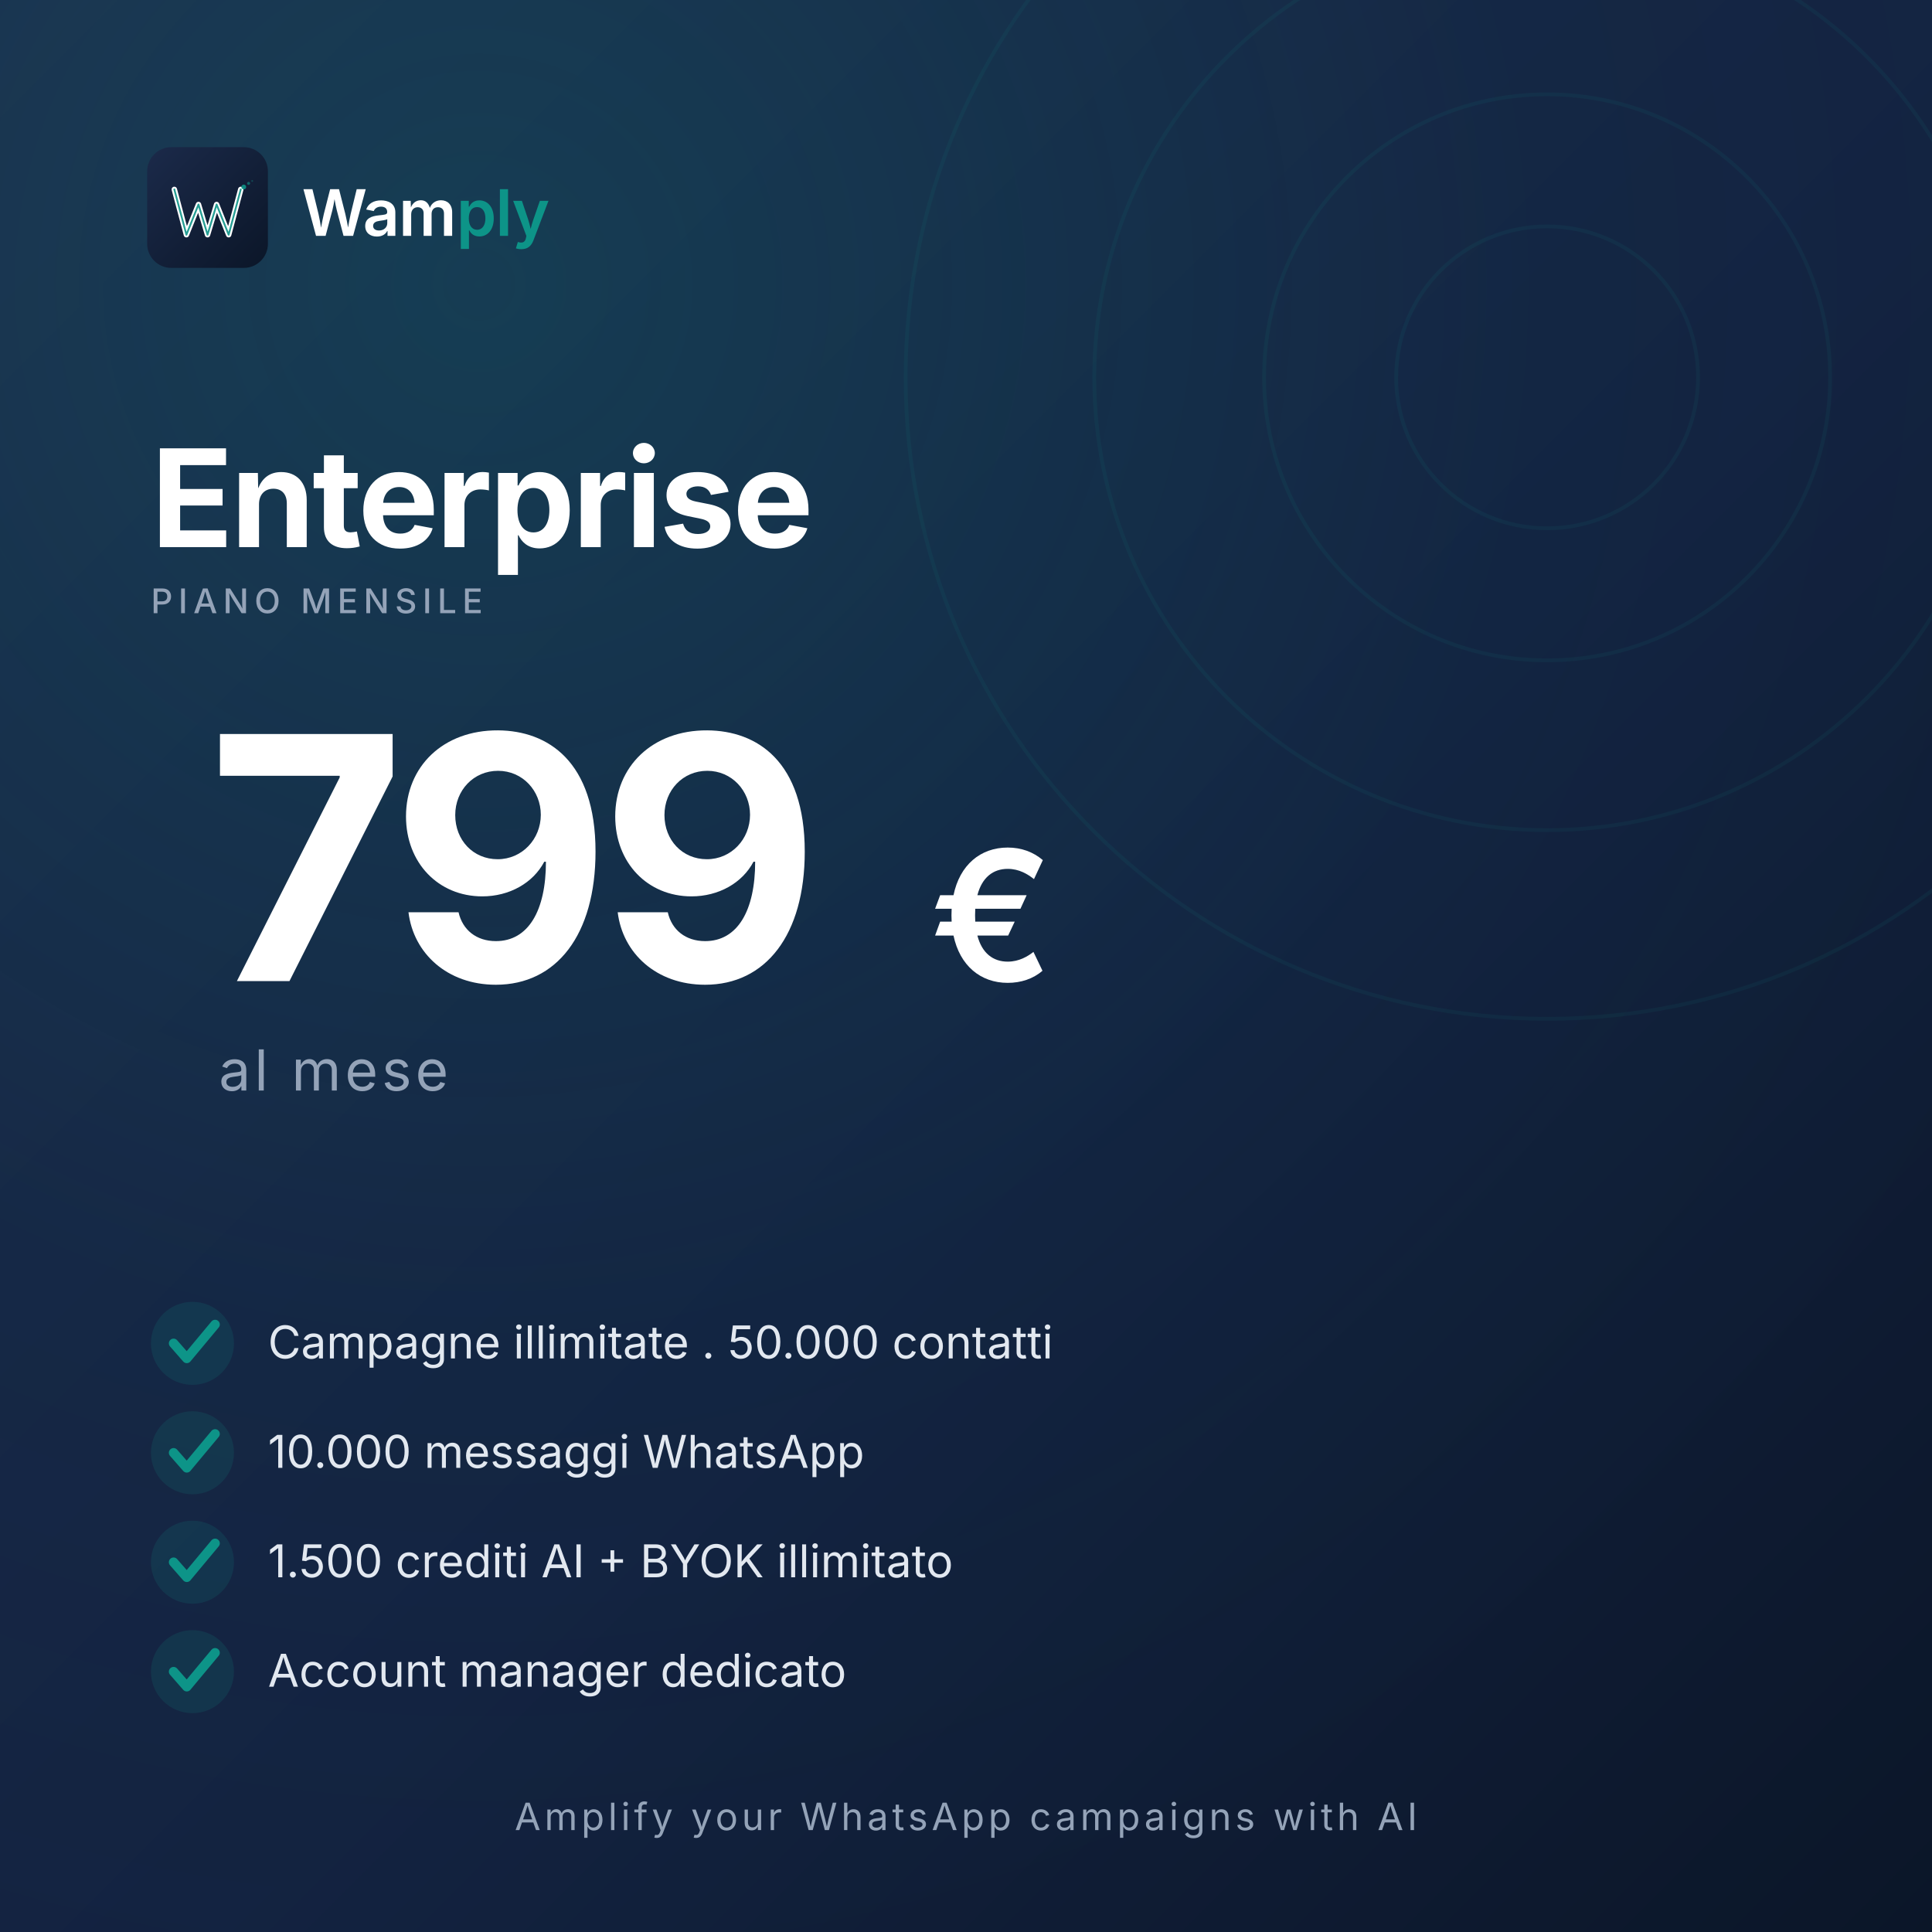
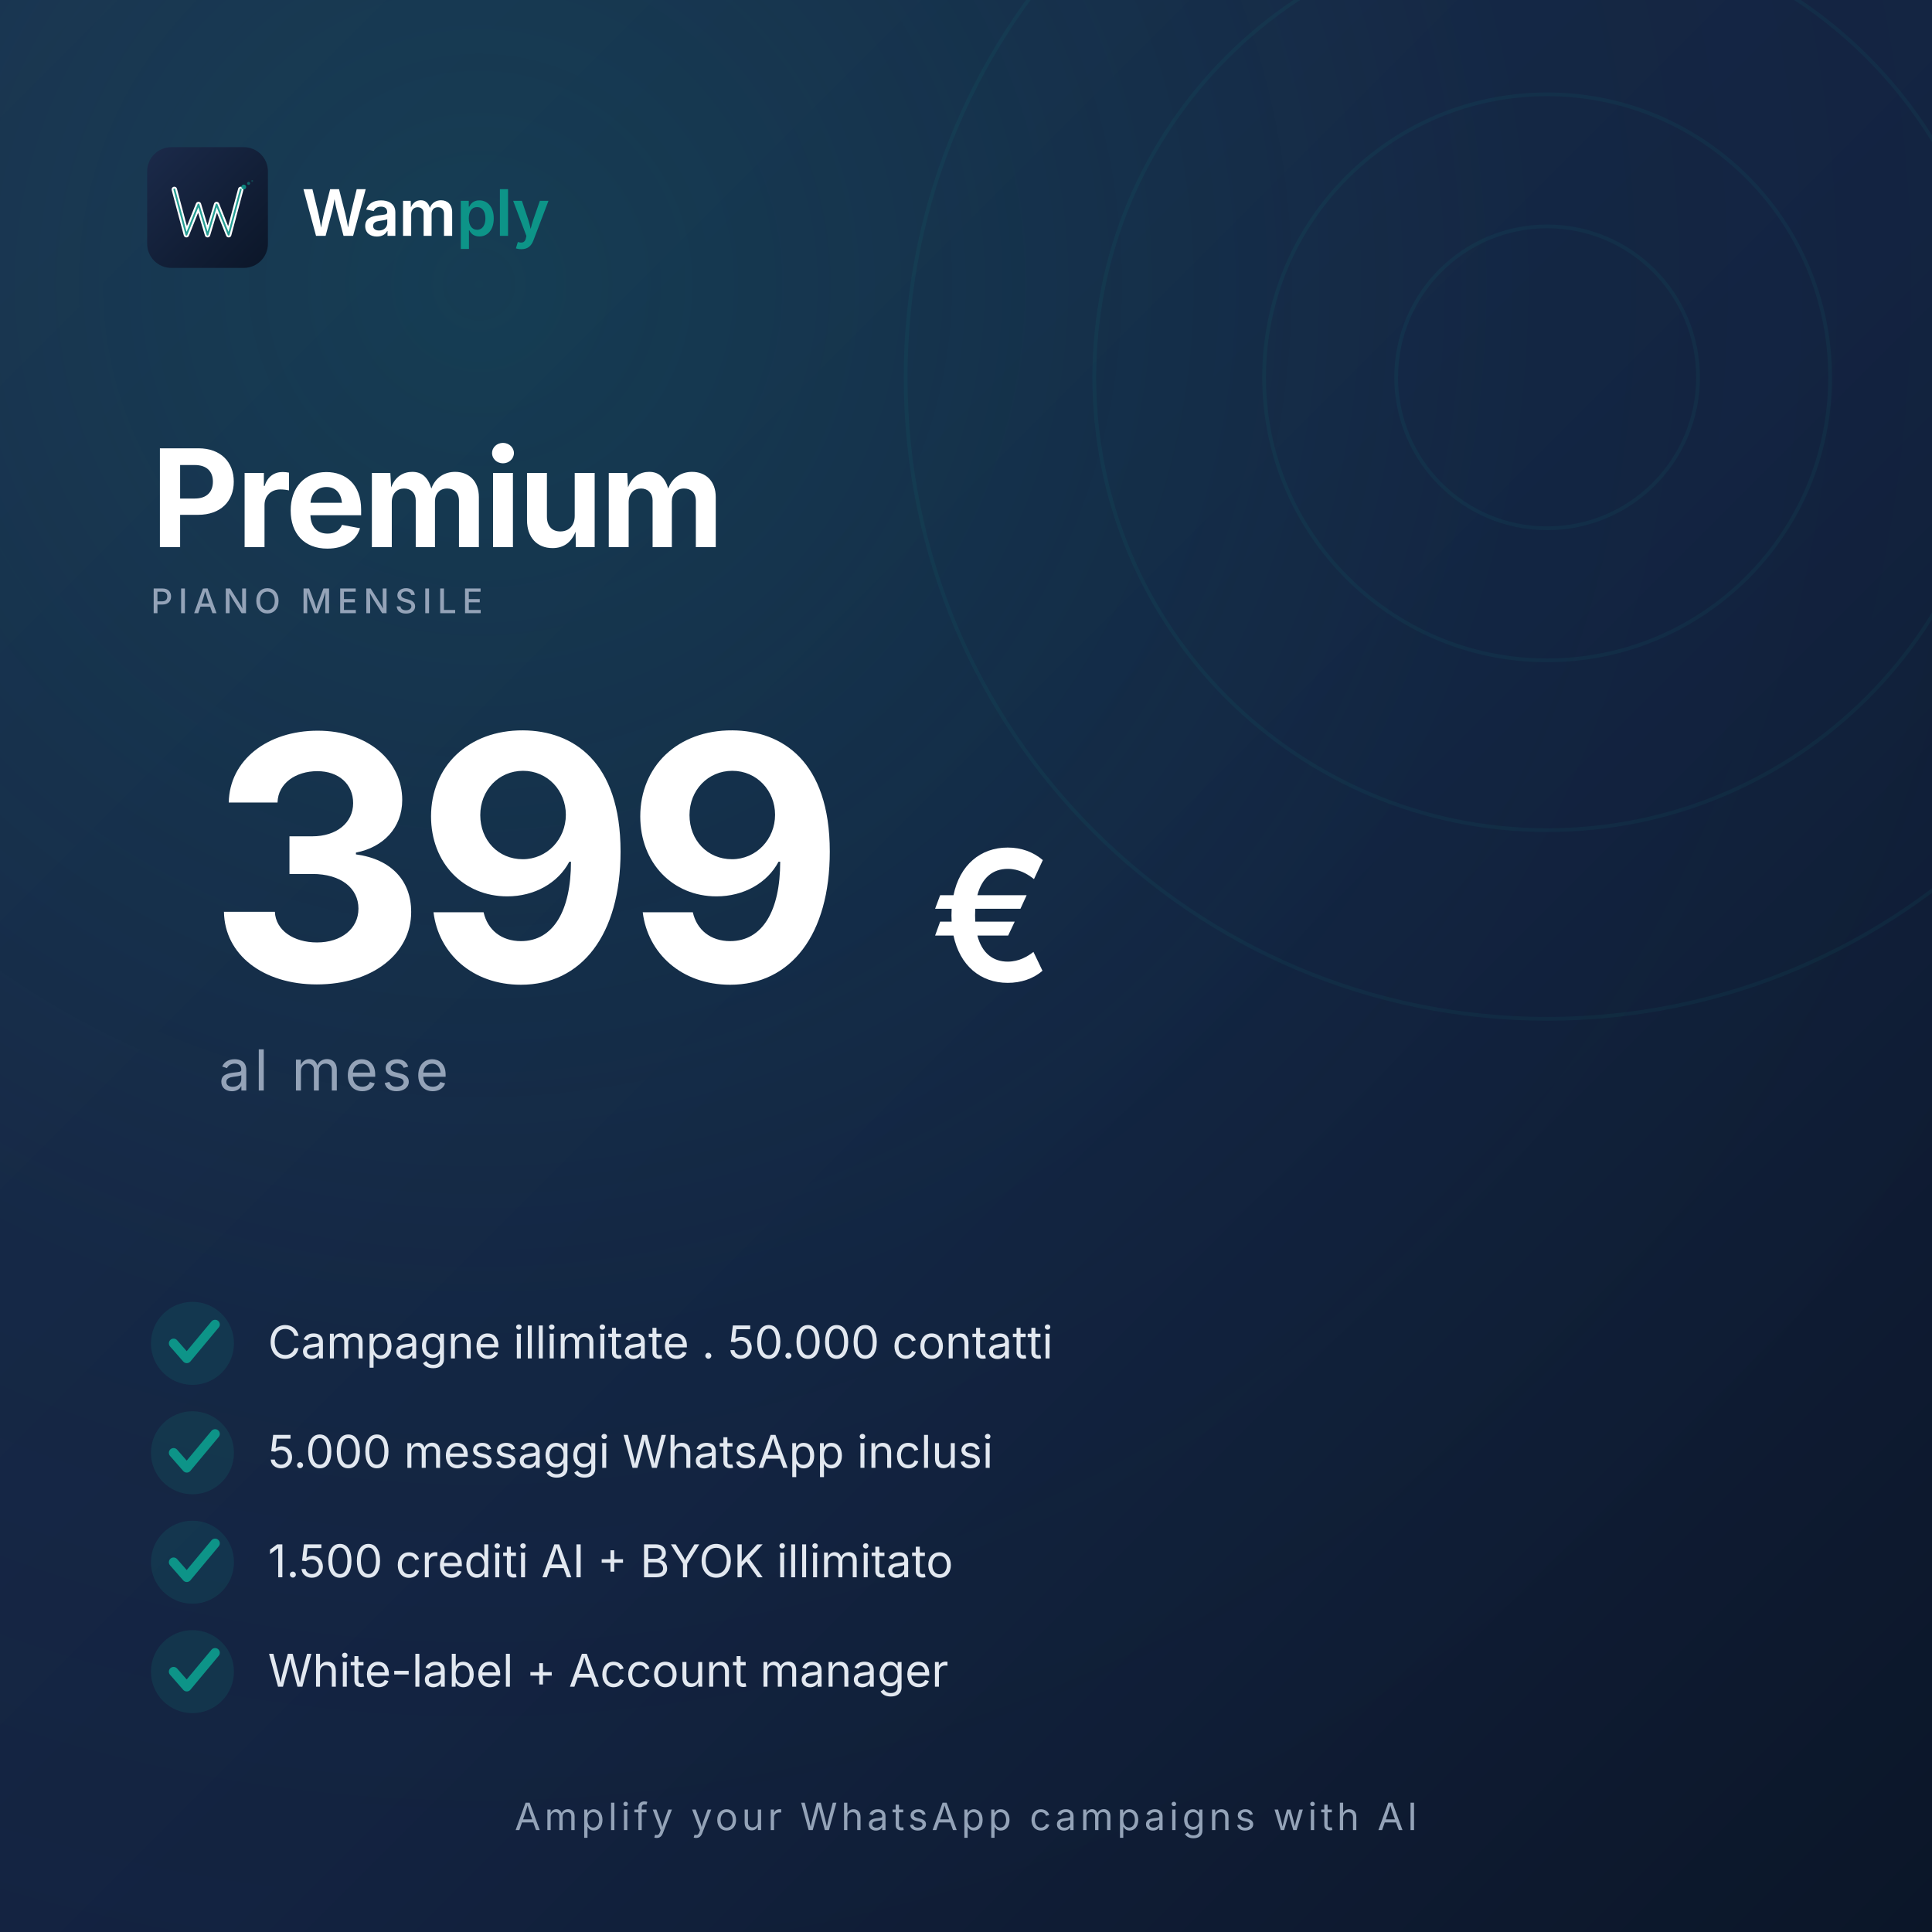
<svg xmlns="http://www.w3.org/2000/svg" viewBox="0 0 1024 1024" width="1024" height="1024">
  <defs>
    <linearGradient id="bg" x1="0" y1="0" x2="1" y2="1">
      <stop offset="0%" stop-color="#1B2A4A" />
      <stop offset="55%" stop-color="#132240" />
      <stop offset="100%" stop-color="#0B1628" />
    </linearGradient>
    <linearGradient id="logoBg" x1="0" y1="0" x2="1" y2="1">
      <stop offset="0%" stop-color="#1B2A4A" />
      <stop offset="100%" stop-color="#0B1628" />
    </linearGradient>
    <radialGradient id="glow" cx="0.25" cy="0.15" r="0.9">
      <stop offset="0%" stop-color="#0D9488" stop-opacity="0.20" />
      <stop offset="60%" stop-color="#0D9488" stop-opacity="0.03" />
      <stop offset="100%" stop-color="#0D9488" stop-opacity="0" />
    </radialGradient>
  </defs>
  <rect width="1024" height="1024" fill="url(#bg)" />
  <rect width="1024" height="1024" fill="url(#glow)" />
  <g opacity="0.08" transform="translate(820,200)">
    <circle r="340" fill="none" stroke="#0D9488" stroke-width="2" />
    <circle r="240" fill="none" stroke="#0D9488" stroke-width="2" />
    <circle r="150" fill="none" stroke="#0D9488" stroke-width="2" />
    <circle r="80" fill="none" stroke="#0D9488" stroke-width="2" />
  </g>
  <g transform="translate(78,78) scale(0.16)">
    <rect width="400" height="400" rx="80" fill="url(#logoBg)" />
    <path d="M90 140 L130 290 L170 190 L200 290 L230 190 L270 290 L310 140" fill="none" stroke="#fff" stroke-width="18" stroke-linecap="round" stroke-linejoin="round" />
    <path d="M90 140 L130 290 L170 190 L200 290 L230 190 L270 290 L310 140" fill="none" stroke="#0D9488" stroke-width="6" stroke-linecap="round" stroke-linejoin="round" opacity="0.9" />
    <circle cx="320" cy="132" r="8" fill="#0D9488" opacity="0.9" />
    <circle cx="336" cy="120" r="5" fill="#0D9488" opacity="0.6" />
    <circle cx="348" cy="112" r="3" fill="#0D9488" opacity="0.35" />
  </g>
  <text x="160" y="125" font-family="Inter, system-ui, sans-serif" font-size="34" font-weight="600" fill="#FFFFFF" letter-spacing="-0.5">
    Wam<tspan fill="#0D9488">ply</tspan>
  </text>
  <text x="80" y="290" font-family="Inter, system-ui, sans-serif" font-size="72" font-weight="700" fill="#FFFFFF" letter-spacing="-1.5">
-     Enterprise
+     Premium
  </text>
  <text x="80" y="325" font-family="Inter, system-ui, sans-serif" font-size="18" font-weight="500" fill="#94A3B8" letter-spacing="3">
    PIANO MENSILE
  </text>
  <g transform="translate(110,520)">
    <text x="0" y="0" font-family="Inter, system-ui, sans-serif" font-size="180" font-weight="700" fill="#FFFFFF" letter-spacing="-6">
-       799
+       399
    </text>
    <text x="383" y="0" font-family="Inter, system-ui, sans-serif" font-size="96" font-weight="600" fill="#FFFFFF">
      €
    </text>
    <text x="6" y="58" font-family="Inter, system-ui, sans-serif" font-size="30" font-weight="400" fill="#94A3B8" letter-spacing="2">
      al mese
    </text>
  </g>
  <circle cx="102" cy="712" r="22" fill="#0D9488" opacity="0.15" />
  <polyline points="92,712 99,720 114,702" fill="none" stroke="#0D9488" stroke-width="5" stroke-linecap="round" stroke-linejoin="round" />
  <text x="142" y="720" font-family="Inter, system-ui, sans-serif" font-size="24" font-weight="400" fill="#E2E8F0">
      Campagne illimitate . 50.000 contatti
    </text>
  <circle cx="102" cy="770" r="22" fill="#0D9488" opacity="0.15" />
  <polyline points="92,770 99,778 114,760" fill="none" stroke="#0D9488" stroke-width="5" stroke-linecap="round" stroke-linejoin="round" />
  <text x="142" y="778" font-family="Inter, system-ui, sans-serif" font-size="24" font-weight="400" fill="#E2E8F0">
-       10.000 messaggi WhatsApp
+       5.000 messaggi WhatsApp inclusi
    </text>
  <circle cx="102" cy="828" r="22" fill="#0D9488" opacity="0.15" />
  <polyline points="92,828 99,836 114,818" fill="none" stroke="#0D9488" stroke-width="5" stroke-linecap="round" stroke-linejoin="round" />
  <text x="142" y="836" font-family="Inter, system-ui, sans-serif" font-size="24" font-weight="400" fill="#E2E8F0">
      1.500 crediti AI + BYOK illimitato
    </text>
  <circle cx="102" cy="886" r="22" fill="#0D9488" opacity="0.15" />
  <polyline points="92,886 99,894 114,876" fill="none" stroke="#0D9488" stroke-width="5" stroke-linecap="round" stroke-linejoin="round" />
  <text x="142" y="894" font-family="Inter, system-ui, sans-serif" font-size="24" font-weight="400" fill="#E2E8F0">
-       Account manager dedicato
+       White-label + Account manager
    </text>
  <text x="512" y="970" font-family="Inter, system-ui, sans-serif" font-size="20" font-weight="400" fill="#94A3B8" text-anchor="middle" letter-spacing="2">
    Amplify your WhatsApp campaigns with AI
  </text>
</svg>
